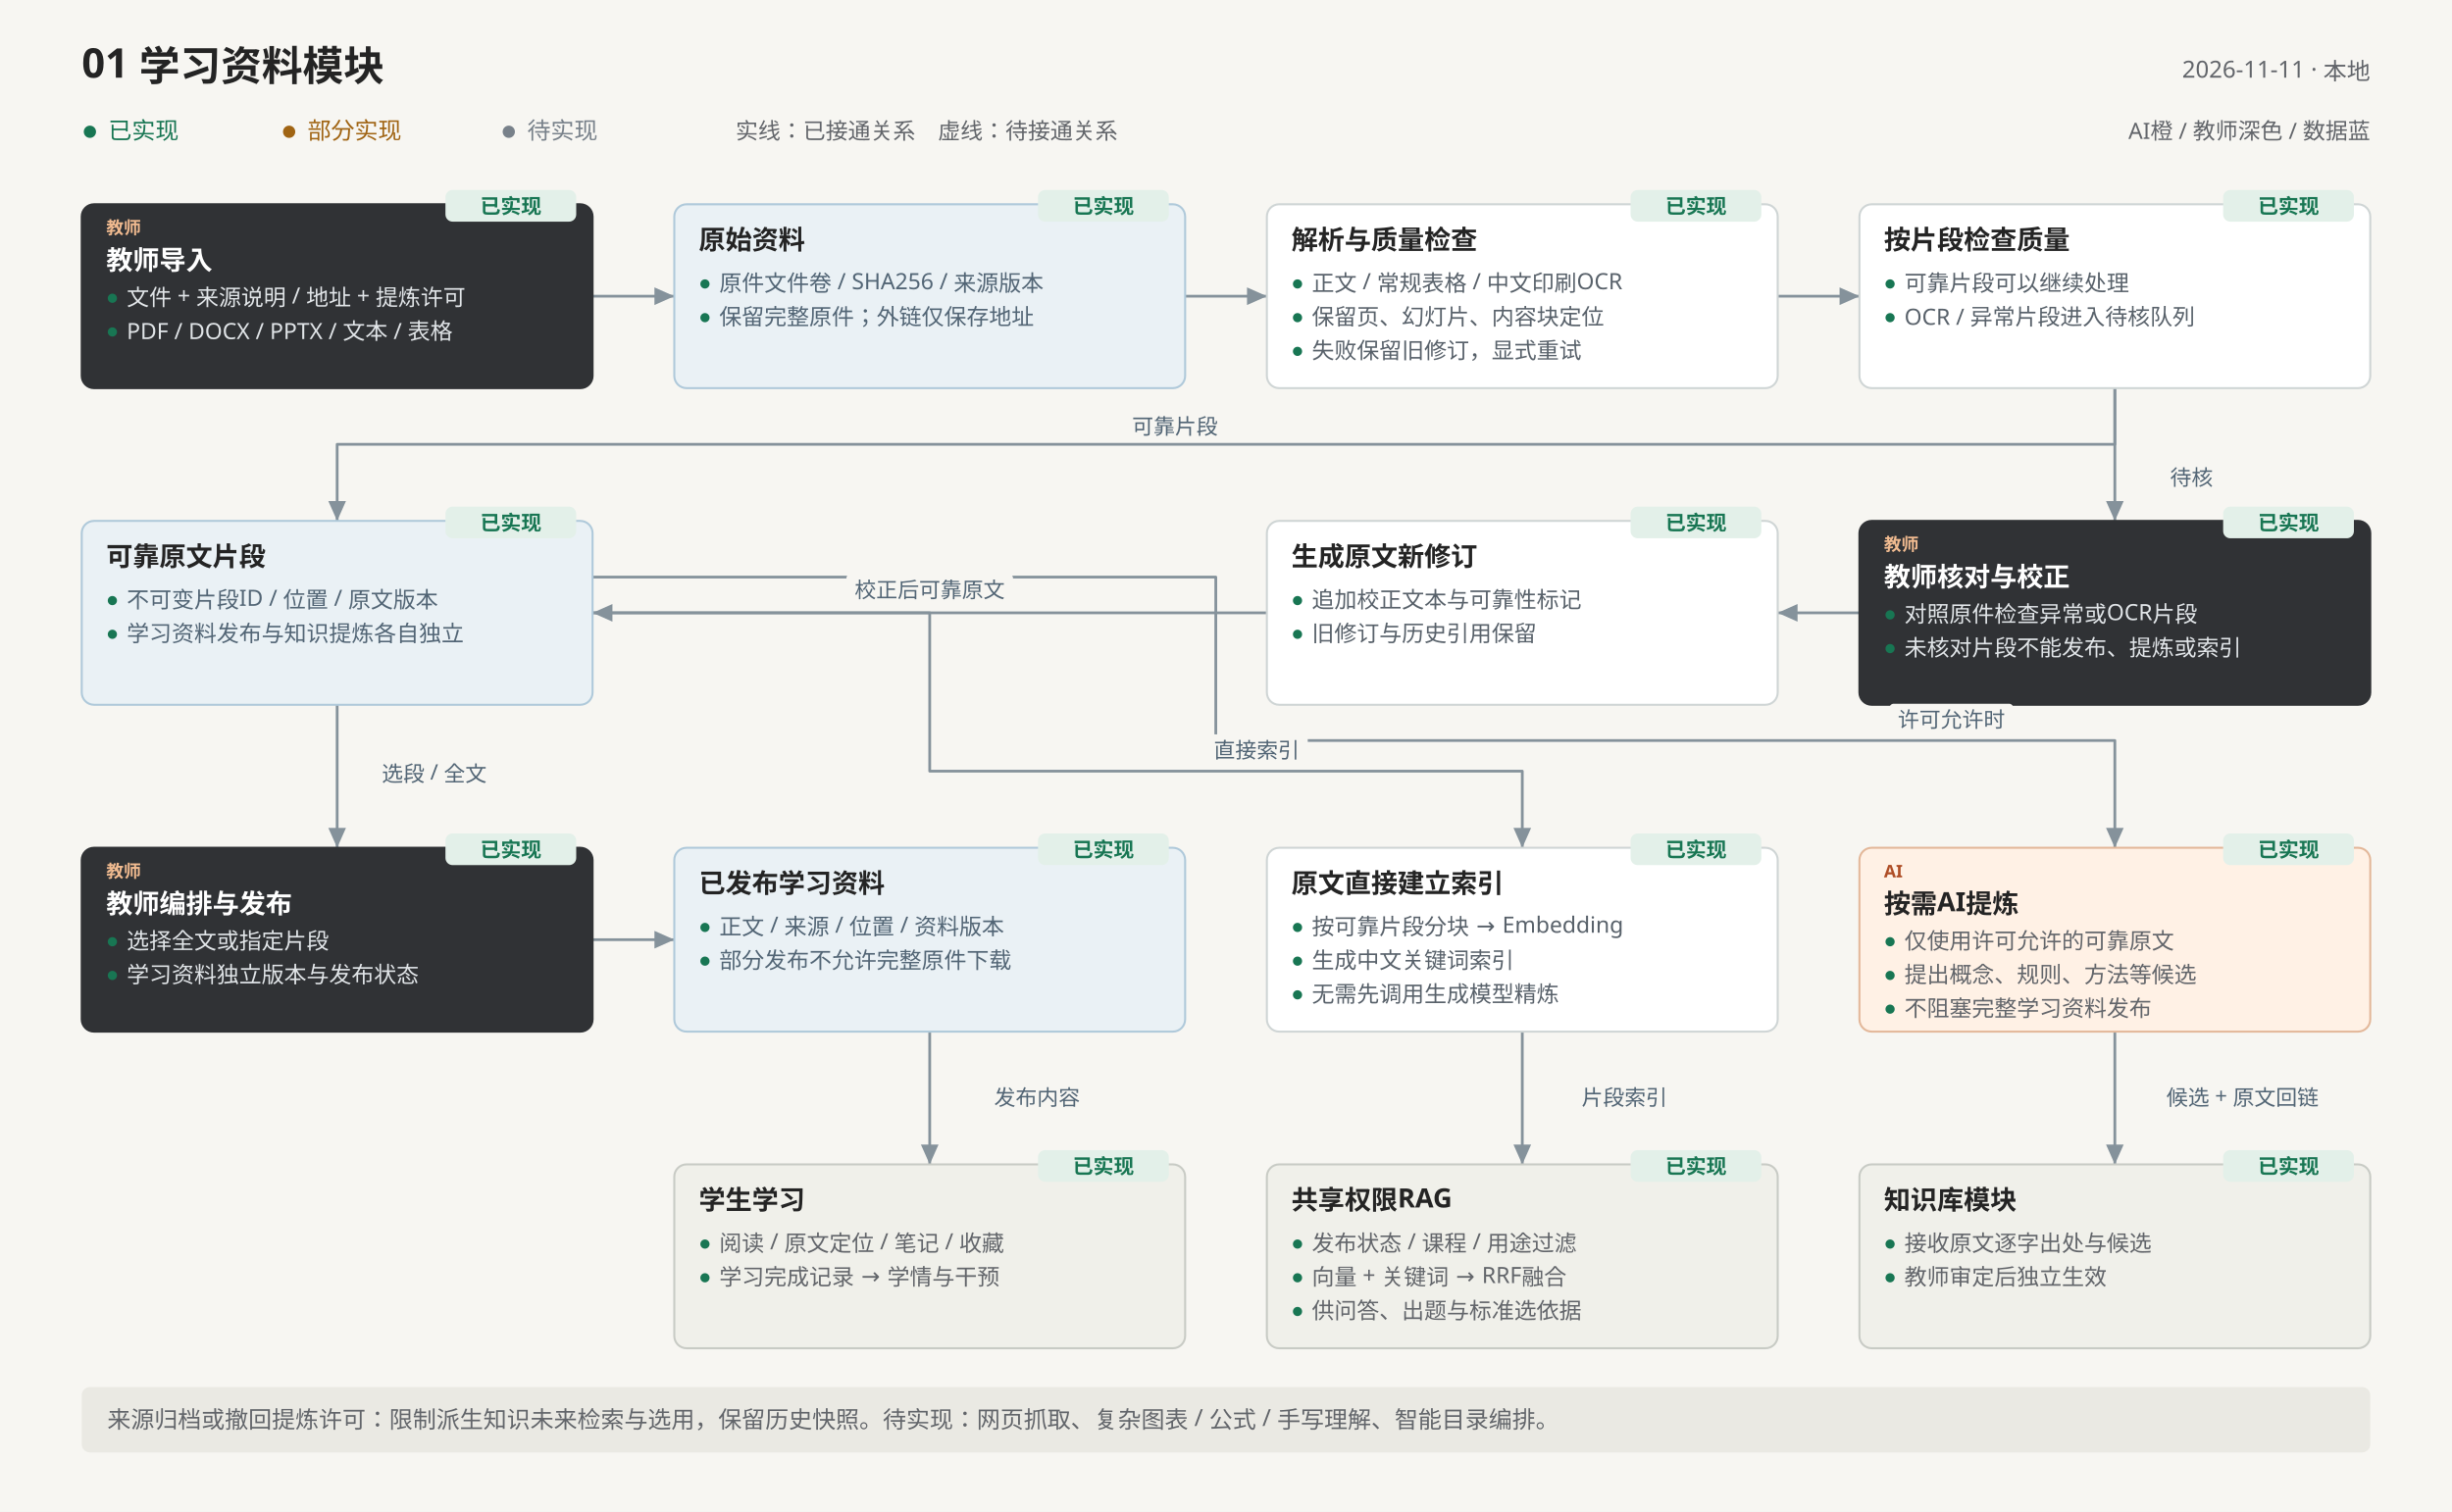
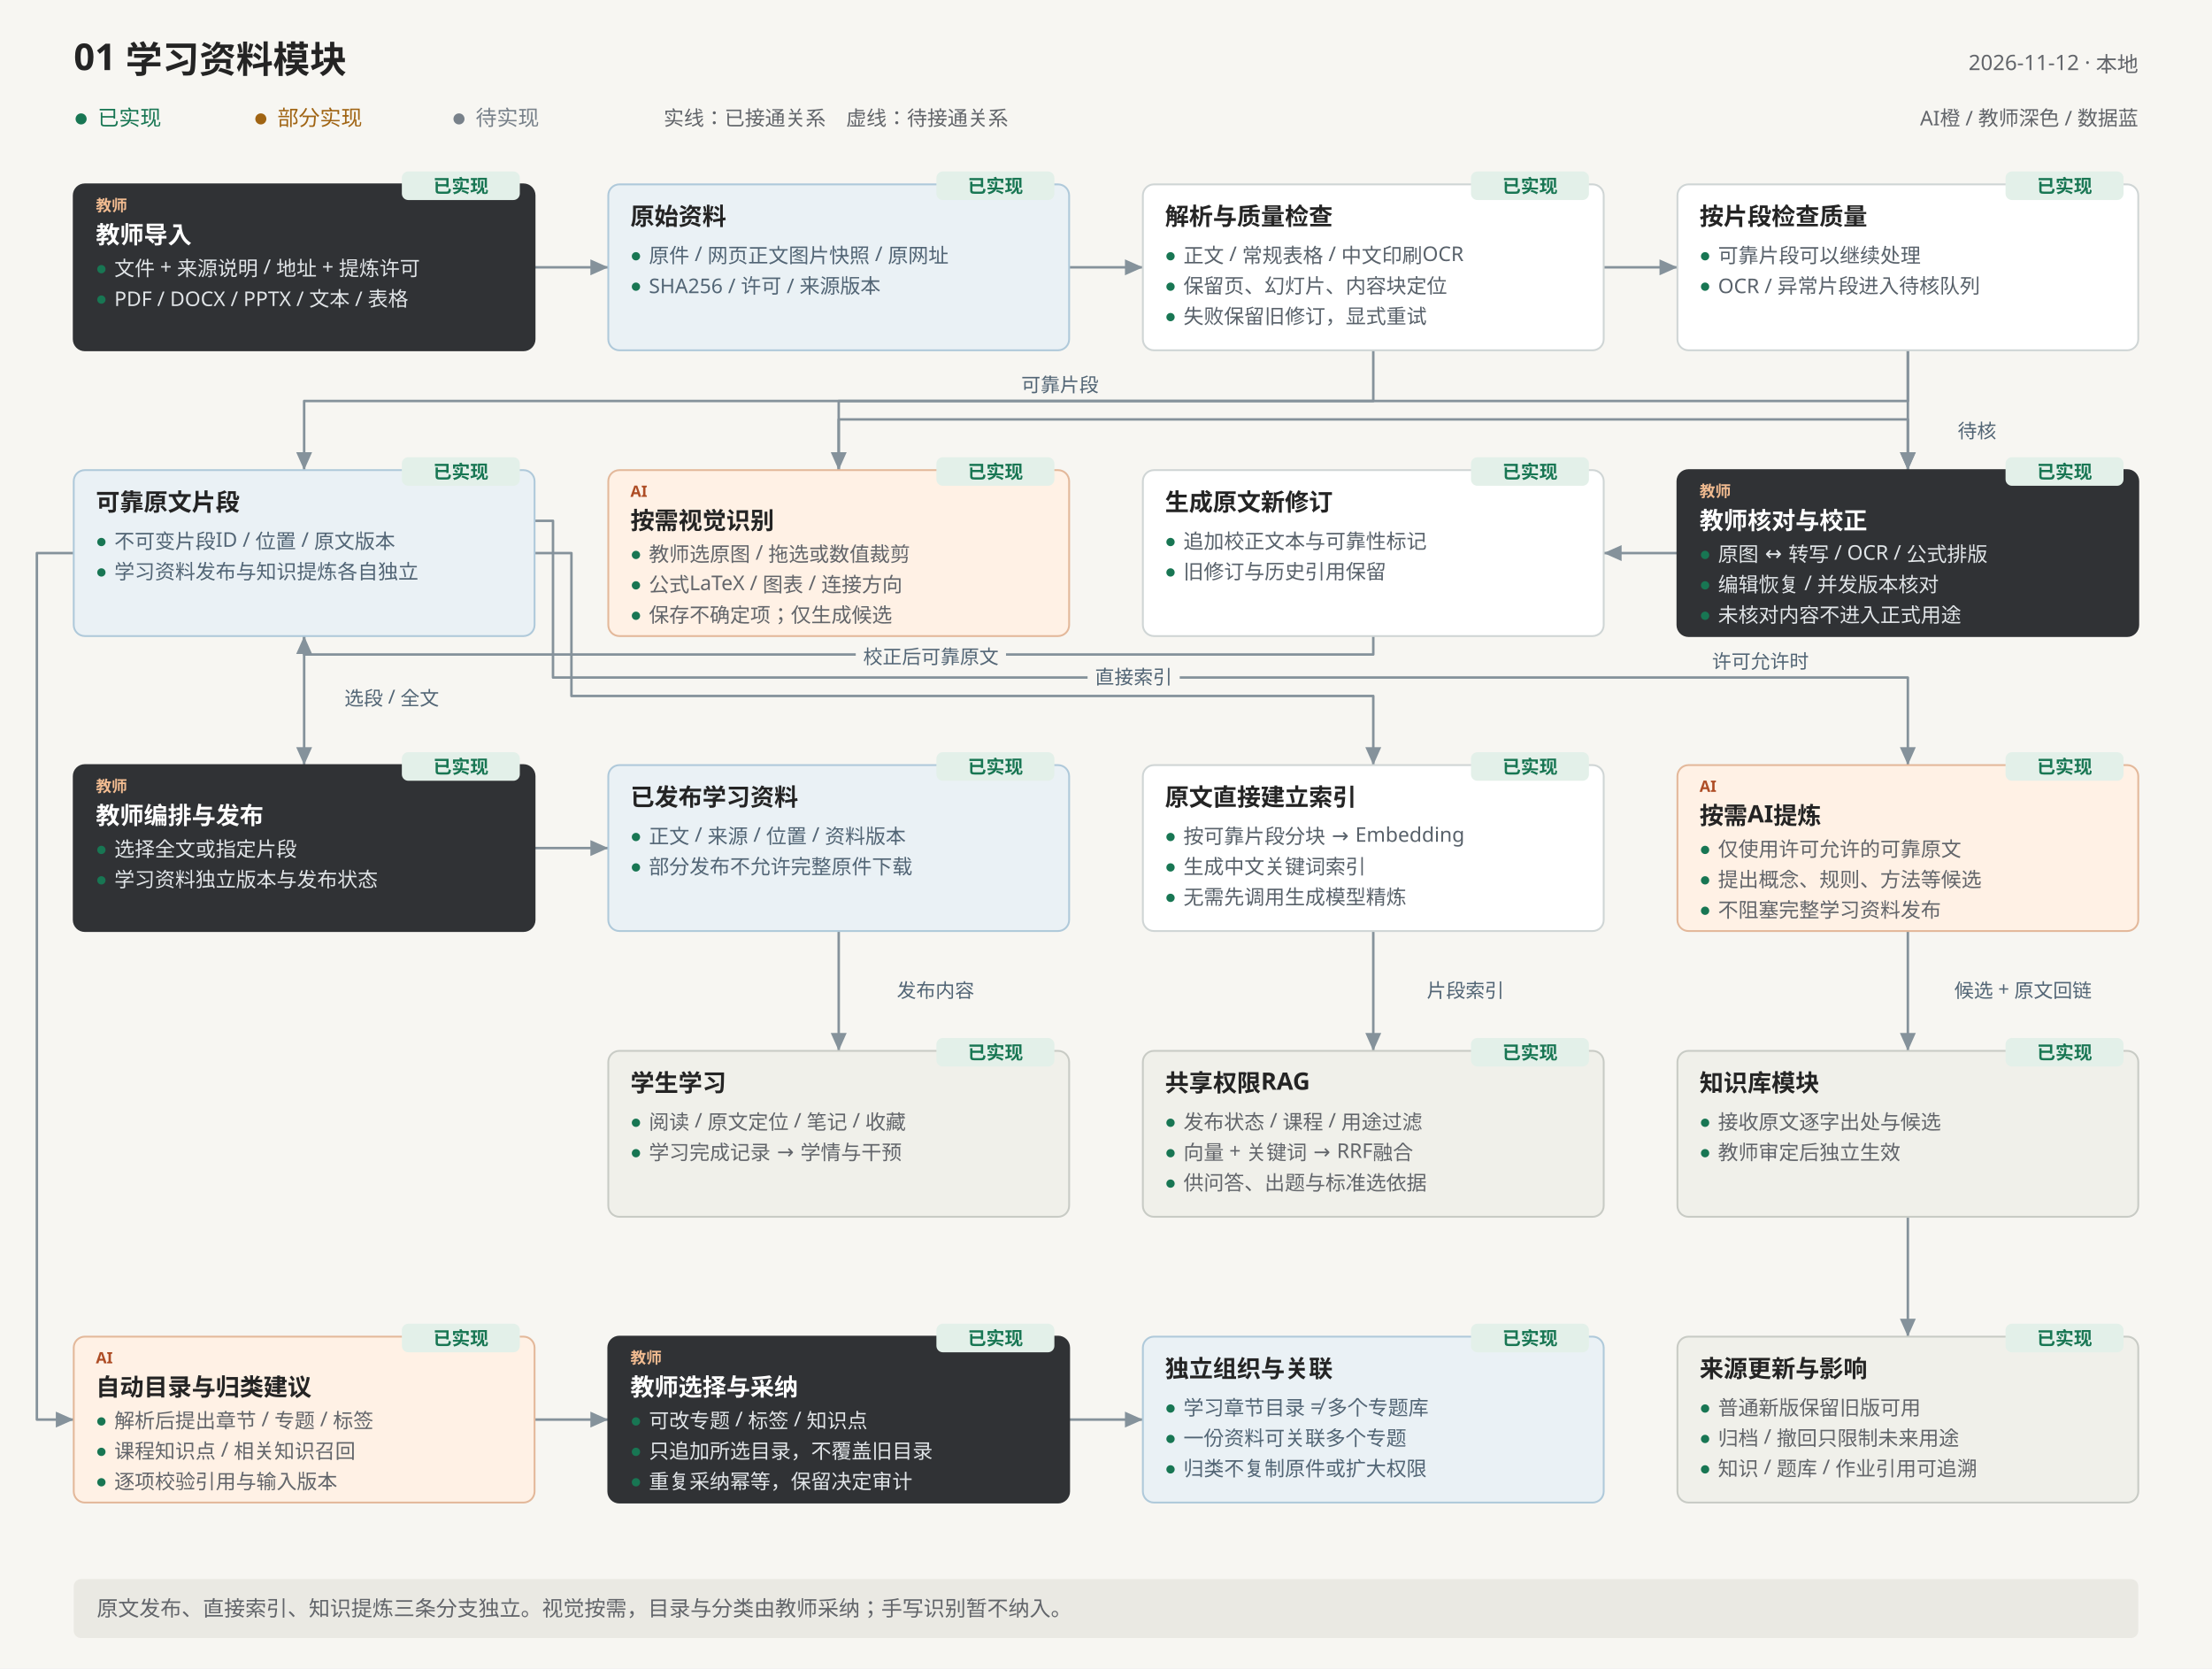
- <svg xmlns="http://www.w3.org/2000/svg" width="2400" height="1480" viewBox="0 0 2400 1480" role="img" aria-label="01  学习资料模块">
+ <svg xmlns="http://www.w3.org/2000/svg" width="2400" height="1810" viewBox="0 0 2400 1810" role="img" aria-label="01  学习资料模块">
  <defs>
    <marker id="01-done" viewBox="0 0 10 10" refX="9" refY="5" markerWidth="8" markerHeight="8" orient="auto-start-reverse">
      <path d="M 0 1 L 9 5 L 0 9 Z" fill="#85929B" />
    </marker>
    <marker id="01-planned" viewBox="0 0 10 10" refX="9" refY="5" markerWidth="8" markerHeight="8" orient="auto-start-reverse">
      <path d="M 0 1 L 9 5 L 0 9 Z" fill="#78818A" />
    </marker>
  </defs>
  <g font-family="Microsoft YaHei, sans-serif">
-     <rect x="0" y="0" width="2400" height="1480" fill="#F7F6F2" stroke="none" rx="0" />
+     <rect x="0" y="0" width="2400" height="1810" fill="#F7F6F2" stroke="none" rx="0" />
    <text x="80" y="76" font-size="40" fill="#242424" font-weight="600">01  学习资料模块</text>
-     <text x="2320" y="76" font-size="23" fill="#62656A" text-anchor="end">2026-11-11 · 本地</text>
+     <text x="2320" y="76" font-size="23" fill="#62656A" text-anchor="end">2026-11-12 · 本地</text>
    <circle cx="88" cy="129" r="6" fill="#187653" />
    <text x="106" y="136" font-size="23" fill="#187653">已实现</text>
    <circle cx="283" cy="129" r="6" fill="#A06413" />
    <text x="301" y="136" font-size="23" fill="#A06413">部分实现</text>
    <circle cx="498" cy="129" r="6" fill="#78818A" />
    <text x="516" y="136" font-size="23" fill="#78818A">待实现</text>
    <text x="720" y="136" font-size="22" fill="#62656A">实线：已接通关系　虚线：待接通关系</text>
    <text x="2320" y="136" font-size="22" fill="#62656A" text-anchor="end">AI橙 / 教师深色 / 数据蓝</text>
    <g class="links">
+       <g class="edge" data-from="parse" data-to="vision" data-status="done">
+         <path d="M 1490 380 L 1490 435 L 910 435 L 910 510" fill="none" stroke="#85929B" stroke-width="2.7" stroke-linejoin="round" marker-end="url(#01-done)" />
+       </g>
+       <g class="edge" data-from="vision" data-to="review" data-status="done">
+         <path d="M 910 510 L 910 455 L 2070 455 L 2070 510" fill="none" stroke="#85929B" stroke-width="2.7" stroke-linejoin="round" marker-end="url(#01-done)" />
+       </g>
+       <g class="edge" data-from="ready" data-to="suggest" data-status="done">
+         <path d="M 80 600 L 40 600 L 40 1540 L 80 1540" fill="none" stroke="#85929B" stroke-width="2.7" stroke-linejoin="round" marker-end="url(#01-done)" />
+       </g>
+       <g class="edge" data-from="suggest" data-to="adopt" data-status="done">
+         <path d="M 580 1540 L 660 1540" fill="none" stroke="#85929B" stroke-width="2.7" stroke-linejoin="round" marker-end="url(#01-done)" />
+       </g>
+       <g class="edge" data-from="adopt" data-to="topics" data-status="done">
+         <path d="M 1160 1540 L 1240 1540" fill="none" stroke="#85929B" stroke-width="2.7" stroke-linejoin="round" marker-end="url(#01-done)" />
+       </g>
+       <g class="edge" data-from="knowledge" data-to="impact" data-status="done">
+         <path d="M 2070 1320 L 2070 1450" fill="none" stroke="#85929B" stroke-width="2.7" stroke-linejoin="round" marker-end="url(#01-done)" />
+       </g>
      <g class="edge" data-from="input" data-to="source" data-status="done">
        <path d="M 580 290 L 660 290" fill="none" stroke="#85929B" stroke-width="2.7" stroke-linejoin="round" marker-end="url(#01-done)" />
      </g>
      <g class="edge" data-from="source" data-to="parse" data-status="done">
        <path d="M 1160 290 L 1240 290" fill="none" stroke="#85929B" stroke-width="2.7" stroke-linejoin="round" marker-end="url(#01-done)" />
      </g>
      <g class="edge" data-from="parse" data-to="gate" data-status="done">
        <path d="M 1740 290 L 1820 290" fill="none" stroke="#85929B" stroke-width="2.7" stroke-linejoin="round" marker-end="url(#01-done)" />
      </g>
      <g class="edge" data-from="gate" data-to="ready" data-status="done">
        <path d="M 2070 380 L 2070 435 L 330 435 L 330 510" fill="none" stroke="#85929B" stroke-width="2.7" stroke-linejoin="round" marker-end="url(#01-done)" />
      </g>
      <g class="edge" data-from="gate" data-to="review" data-status="done">
        <path d="M 2070 380 L 2070 510" fill="none" stroke="#85929B" stroke-width="2.7" stroke-linejoin="round" marker-end="url(#01-done)" />
      </g>
      <g class="edge" data-from="review" data-to="revision" data-status="done">
        <path d="M 1820 600 L 1740 600" fill="none" stroke="#85929B" stroke-width="2.7" stroke-linejoin="round" marker-end="url(#01-done)" />
      </g>
      <g class="edge" data-from="revision" data-to="ready" data-status="done">
-         <path d="M 1240 600 L 580 600" fill="none" stroke="#85929B" stroke-width="2.7" stroke-linejoin="round" marker-end="url(#01-done)" />
+         <path d="M 1490 690 L 1490 710 L 330 710 L 330 690" fill="none" stroke="#85929B" stroke-width="2.7" stroke-linejoin="round" marker-end="url(#01-done)" />
      </g>
      <g class="edge" data-from="ready" data-to="publish" data-status="done">
        <path d="M 330 690 L 330 830" fill="none" stroke="#85929B" stroke-width="2.7" stroke-linejoin="round" marker-end="url(#01-done)" />
      </g>
      <g class="edge" data-from="ready" data-to="index" data-status="done">
-         <path d="M 580 600 L 910 600 L 910 755 L 1490 755 L 1490 830" fill="none" stroke="#85929B" stroke-width="2.7" stroke-linejoin="round" marker-end="url(#01-done)" />
+         <path d="M 580 600 L 620 600 L 620 755 L 1490 755 L 1490 830" fill="none" stroke="#85929B" stroke-width="2.7" stroke-linejoin="round" marker-end="url(#01-done)" />
      </g>
      <g class="edge" data-from="ready" data-to="extract" data-status="done">
-         <path d="M 580 565 L 1190 565 L 1190 725 L 2070 725 L 2070 830" fill="none" stroke="#85929B" stroke-width="2.7" stroke-linejoin="round" marker-end="url(#01-done)" />
+         <path d="M 580 565 L 600 565 L 600 735 L 2070 735 L 2070 830" fill="none" stroke="#85929B" stroke-width="2.7" stroke-linejoin="round" marker-end="url(#01-done)" />
      </g>
      <g class="edge" data-from="publish" data-to="material" data-status="done">
        <path d="M 580 920 L 660 920" fill="none" stroke="#85929B" stroke-width="2.7" stroke-linejoin="round" marker-end="url(#01-done)" />
      </g>
      <g class="edge" data-from="material" data-to="student" data-status="done">
        <path d="M 910 1010 L 910 1140" fill="none" stroke="#85929B" stroke-width="2.7" stroke-linejoin="round" marker-end="url(#01-done)" />
      </g>
      <g class="edge" data-from="index" data-to="rag" data-status="done">
        <path d="M 1490 1010 L 1490 1140" fill="none" stroke="#85929B" stroke-width="2.7" stroke-linejoin="round" marker-end="url(#01-done)" />
      </g>
      <g class="edge" data-from="extract" data-to="knowledge" data-status="done">
        <path d="M 2070 1010 L 2070 1140" fill="none" stroke="#85929B" stroke-width="2.7" stroke-linejoin="round" marker-end="url(#01-done)" />
      </g>
    </g>
    <g class="nodes">
      <g class="node" data-node="input" role="button" tabindex="0" aria-label="教师导入" data-status="done">
        <rect x="80" y="200" width="500" height="180" fill="#303235" stroke="#303235" rx="12" stroke-width="2" />
        <rect x="436" y="186" width="128" height="31" fill="#E3F0E9" stroke="none" rx="7" />
        <text x="500" y="209" font-size="20" fill="#187653" text-anchor="middle" font-weight="600">已实现</text>
        <text x="104" y="229" font-size="17" fill="#F1BB90" font-weight="600">教师</text>
        <text x="104" y="264" font-size="26" fill="#FFFFFF" font-weight="600">教师导入</text>
        <circle cx="110" cy="292" r="4.5" fill="#187653" data-item-status="done" />
        <text x="124" y="299" font-size="22" fill="#E1E5E8">文件 + 来源说明 / 地址 + 提炼许可</text>
        <circle cx="110" cy="325" r="4.5" fill="#187653" data-item-status="done" />
        <text x="124" y="332" font-size="22" fill="#E1E5E8">PDF / DOCX / PPTX / 文本 / 表格</text>
      </g>
      <g class="node" data-node="source" role="button" tabindex="0" aria-label="原始资料" data-status="done">
        <rect x="660" y="200" width="500" height="180" fill="#EAF1F5" stroke="#AFC9DA" rx="12" stroke-width="2" />
        <rect x="1016" y="186" width="128" height="31" fill="#E3F0E9" stroke="none" rx="7" />
        <text x="1080" y="209" font-size="20" fill="#187653" text-anchor="middle" font-weight="600">已实现</text>
        <text x="684" y="244" font-size="26" fill="#242424" font-weight="600">原始资料</text>
        <circle cx="690" cy="278" r="4.5" fill="#187653" data-item-status="done" />
-         <text x="704" y="285" font-size="22" fill="#526575">原件文件卷 / SHA256 / 来源版本</text>
+         <text x="704" y="285" font-size="22" fill="#526575">原件 / 网页正文图片快照 / 原网址</text>
        <circle cx="690" cy="311" r="4.5" fill="#187653" data-item-status="done" />
-         <text x="704" y="318" font-size="22" fill="#526575">保留完整原件；外链仅保存地址</text>
+         <text x="704" y="318" font-size="22" fill="#526575">SHA256 / 许可 / 来源版本</text>
      </g>
      <g class="node" data-node="parse" role="button" tabindex="0" aria-label="解析与质量检查" data-status="done">
        <rect x="1240" y="200" width="500" height="180" fill="#FFFFFF" stroke="#CFD5D5" rx="12" stroke-width="2" />
        <rect x="1596" y="186" width="128" height="31" fill="#E3F0E9" stroke="none" rx="7" />
        <text x="1660" y="209" font-size="20" fill="#187653" text-anchor="middle" font-weight="600">已实现</text>
        <text x="1264" y="244" font-size="26" fill="#242424" font-weight="600">解析与质量检查</text>
        <circle cx="1270" cy="278" r="4.5" fill="#187653" data-item-status="done" />
        <text x="1284" y="285" font-size="22" fill="#58616A">正文 / 常规表格 / 中文印刷OCR</text>
        <circle cx="1270" cy="311" r="4.5" fill="#187653" data-item-status="done" />
        <text x="1284" y="318" font-size="22" fill="#58616A">保留页、幻灯片、内容块定位</text>
        <circle cx="1270" cy="344" r="4.5" fill="#187653" data-item-status="done" />
        <text x="1284" y="351" font-size="22" fill="#58616A">失败保留旧修订，显式重试</text>
      </g>
      <g class="node" data-node="gate" role="button" tabindex="0" aria-label="按片段检查质量" data-status="done">
        <rect x="1820" y="200" width="500" height="180" fill="#FFFFFF" stroke="#CFD5D5" rx="12" stroke-width="2" />
        <rect x="2176" y="186" width="128" height="31" fill="#E3F0E9" stroke="none" rx="7" />
        <text x="2240" y="209" font-size="20" fill="#187653" text-anchor="middle" font-weight="600">已实现</text>
        <text x="1844" y="244" font-size="26" fill="#242424" font-weight="600">按片段检查质量</text>
        <circle cx="1850" cy="278" r="4.5" fill="#187653" data-item-status="done" />
        <text x="1864" y="285" font-size="22" fill="#58616A">可靠片段可以继续处理</text>
        <circle cx="1850" cy="311" r="4.5" fill="#187653" data-item-status="done" />
        <text x="1864" y="318" font-size="22" fill="#58616A">OCR / 异常片段进入待核队列</text>
      </g>
      <g class="node" data-node="ready" role="button" tabindex="0" aria-label="可靠原文片段" data-status="done">
        <rect x="80" y="510" width="500" height="180" fill="#EAF1F5" stroke="#AFC9DA" rx="12" stroke-width="2" />
        <rect x="436" y="496" width="128" height="31" fill="#E3F0E9" stroke="none" rx="7" />
        <text x="500" y="519" font-size="20" fill="#187653" text-anchor="middle" font-weight="600">已实现</text>
        <text x="104" y="554" font-size="26" fill="#242424" font-weight="600">可靠原文片段</text>
        <circle cx="110" cy="588" r="4.5" fill="#187653" data-item-status="done" />
        <text x="124" y="595" font-size="22" fill="#526575">不可变片段ID / 位置 / 原文版本</text>
        <circle cx="110" cy="621" r="4.5" fill="#187653" data-item-status="done" />
        <text x="124" y="628" font-size="22" fill="#526575">学习资料发布与知识提炼各自独立</text>
      </g>
+       <g class="node" data-node="vision" role="button" tabindex="0" aria-label="按需视觉识别" data-status="done">
+         <rect x="660" y="510" width="500" height="180" fill="#FFF1E5" stroke="#E3B89A" rx="12" stroke-width="2" />
+         <rect x="1016" y="496" width="128" height="31" fill="#E3F0E9" stroke="none" rx="7" />
+         <text x="1080" y="519" font-size="20" fill="#187653" text-anchor="middle" font-weight="600">已实现</text>
+         <text x="684" y="539" font-size="17" fill="#AE4D25" font-weight="600">AI</text>
+         <text x="684" y="574" font-size="26" fill="#242424" font-weight="600">按需视觉识别</text>
+         <circle cx="690" cy="602" r="4.5" fill="#187653" data-item-status="done" />
+         <text x="704" y="609" font-size="22" fill="#62656A">教师选原图 / 拖选或数值裁剪</text>
+         <circle cx="690" cy="635" r="4.5" fill="#187653" data-item-status="done" />
+         <text x="704" y="642" font-size="22" fill="#62656A">公式LaTeX / 图表 / 连接方向</text>
+         <circle cx="690" cy="668" r="4.5" fill="#187653" data-item-status="done" />
+         <text x="704" y="675" font-size="22" fill="#62656A">保存不确定项；仅生成候选</text>
+       </g>
      <g class="node" data-node="revision" role="button" tabindex="0" aria-label="生成原文新修订" data-status="done">
        <rect x="1240" y="510" width="500" height="180" fill="#FFFFFF" stroke="#CFD5D5" rx="12" stroke-width="2" />
        <rect x="1596" y="496" width="128" height="31" fill="#E3F0E9" stroke="none" rx="7" />
        <text x="1660" y="519" font-size="20" fill="#187653" text-anchor="middle" font-weight="600">已实现</text>
        <text x="1264" y="554" font-size="26" fill="#242424" font-weight="600">生成原文新修订</text>
        <circle cx="1270" cy="588" r="4.5" fill="#187653" data-item-status="done" />
        <text x="1284" y="595" font-size="22" fill="#58616A">追加校正文本与可靠性标记</text>
        <circle cx="1270" cy="621" r="4.5" fill="#187653" data-item-status="done" />
        <text x="1284" y="628" font-size="22" fill="#58616A">旧修订与历史引用保留</text>
      </g>
      <g class="node" data-node="review" role="button" tabindex="0" aria-label="教师核对与校正" data-status="done">
        <rect x="1820" y="510" width="500" height="180" fill="#303235" stroke="#303235" rx="12" stroke-width="2" />
        <rect x="2176" y="496" width="128" height="31" fill="#E3F0E9" stroke="none" rx="7" />
        <text x="2240" y="519" font-size="20" fill="#187653" text-anchor="middle" font-weight="600">已实现</text>
        <text x="1844" y="539" font-size="17" fill="#F1BB90" font-weight="600">教师</text>
        <text x="1844" y="574" font-size="26" fill="#FFFFFF" font-weight="600">教师核对与校正</text>
        <circle cx="1850" cy="602" r="4.5" fill="#187653" data-item-status="done" />
-         <text x="1864" y="609" font-size="22" fill="#E1E5E8">对照原件检查异常或OCR片段</text>
+         <text x="1864" y="609" font-size="22" fill="#E1E5E8">原图 ↔ 转写 / OCR / 公式排版</text>
        <circle cx="1850" cy="635" r="4.5" fill="#187653" data-item-status="done" />
-         <text x="1864" y="642" font-size="22" fill="#E1E5E8">未核对片段不能发布、提炼或索引</text>
+         <text x="1864" y="642" font-size="22" fill="#E1E5E8">编辑恢复 / 并发版本核对</text>
+         <circle cx="1850" cy="668" r="4.5" fill="#187653" data-item-status="done" />
+         <text x="1864" y="675" font-size="22" fill="#E1E5E8">未核对内容不进入正式用途</text>
      </g>
      <g class="node" data-node="publish" role="button" tabindex="0" aria-label="教师编排与发布" data-status="done">
        <rect x="80" y="830" width="500" height="180" fill="#303235" stroke="#303235" rx="12" stroke-width="2" />
        <rect x="436" y="816" width="128" height="31" fill="#E3F0E9" stroke="none" rx="7" />
        <text x="500" y="839" font-size="20" fill="#187653" text-anchor="middle" font-weight="600">已实现</text>
        <text x="104" y="859" font-size="17" fill="#F1BB90" font-weight="600">教师</text>
        <text x="104" y="894" font-size="26" fill="#FFFFFF" font-weight="600">教师编排与发布</text>
        <circle cx="110" cy="922" r="4.5" fill="#187653" data-item-status="done" />
        <text x="124" y="929" font-size="22" fill="#E1E5E8">选择全文或指定片段</text>
        <circle cx="110" cy="955" r="4.5" fill="#187653" data-item-status="done" />
        <text x="124" y="962" font-size="22" fill="#E1E5E8">学习资料独立版本与发布状态</text>
      </g>
      <g class="node" data-node="material" role="button" tabindex="0" aria-label="已发布学习资料" data-status="done">
        <rect x="660" y="830" width="500" height="180" fill="#EAF1F5" stroke="#AFC9DA" rx="12" stroke-width="2" />
        <rect x="1016" y="816" width="128" height="31" fill="#E3F0E9" stroke="none" rx="7" />
        <text x="1080" y="839" font-size="20" fill="#187653" text-anchor="middle" font-weight="600">已实现</text>
        <text x="684" y="874" font-size="26" fill="#242424" font-weight="600">已发布学习资料</text>
        <circle cx="690" cy="908" r="4.5" fill="#187653" data-item-status="done" />
        <text x="704" y="915" font-size="22" fill="#526575">正文 / 来源 / 位置 / 资料版本</text>
        <circle cx="690" cy="941" r="4.5" fill="#187653" data-item-status="done" />
        <text x="704" y="948" font-size="22" fill="#526575">部分发布不允许完整原件下载</text>
      </g>
      <g class="node" data-node="index" role="button" tabindex="0" aria-label="原文直接建立索引" data-status="done">
        <rect x="1240" y="830" width="500" height="180" fill="#FFFFFF" stroke="#CFD5D5" rx="12" stroke-width="2" />
        <rect x="1596" y="816" width="128" height="31" fill="#E3F0E9" stroke="none" rx="7" />
        <text x="1660" y="839" font-size="20" fill="#187653" text-anchor="middle" font-weight="600">已实现</text>
        <text x="1264" y="874" font-size="26" fill="#242424" font-weight="600">原文直接建立索引</text>
        <circle cx="1270" cy="908" r="4.5" fill="#187653" data-item-status="done" />
        <text x="1284" y="915" font-size="22" fill="#58616A">按可靠片段分块 → Embedding</text>
        <circle cx="1270" cy="941" r="4.5" fill="#187653" data-item-status="done" />
        <text x="1284" y="948" font-size="22" fill="#58616A">生成中文关键词索引</text>
        <circle cx="1270" cy="974" r="4.5" fill="#187653" data-item-status="done" />
        <text x="1284" y="981" font-size="22" fill="#58616A">无需先调用生成模型精炼</text>
      </g>
      <g class="node" data-node="extract" role="button" tabindex="0" aria-label="按需AI提炼" data-status="done">
        <rect x="1820" y="830" width="500" height="180" fill="#FFF1E5" stroke="#E3B89A" rx="12" stroke-width="2" />
        <rect x="2176" y="816" width="128" height="31" fill="#E3F0E9" stroke="none" rx="7" />
        <text x="2240" y="839" font-size="20" fill="#187653" text-anchor="middle" font-weight="600">已实现</text>
        <text x="1844" y="859" font-size="17" fill="#AE4D25" font-weight="600">AI</text>
        <text x="1844" y="894" font-size="26" fill="#242424" font-weight="600">按需AI提炼</text>
        <circle cx="1850" cy="922" r="4.5" fill="#187653" data-item-status="done" />
        <text x="1864" y="929" font-size="22" fill="#62656A">仅使用许可允许的可靠原文</text>
        <circle cx="1850" cy="955" r="4.5" fill="#187653" data-item-status="done" />
        <text x="1864" y="962" font-size="22" fill="#62656A">提出概念、规则、方法等候选</text>
        <circle cx="1850" cy="988" r="4.5" fill="#187653" data-item-status="done" />
        <text x="1864" y="995" font-size="22" fill="#62656A">不阻塞完整学习资料发布</text>
      </g>
      <g class="node" data-node="student" role="button" tabindex="0" aria-label="学生学习" data-status="done">
        <rect x="660" y="1140" width="500" height="180" fill="#F0F0EA" stroke="#C8CBC5" rx="12" stroke-width="2" />
        <rect x="1016" y="1126" width="128" height="31" fill="#E3F0E9" stroke="none" rx="7" />
        <text x="1080" y="1149" font-size="20" fill="#187653" text-anchor="middle" font-weight="600">已实现</text>
        <text x="684" y="1184" font-size="26" fill="#242424" font-weight="600">学生学习</text>
        <circle cx="690" cy="1218" r="4.5" fill="#187653" data-item-status="done" />
        <text x="704" y="1225" font-size="22" fill="#62656A">阅读 / 原文定位 / 笔记 / 收藏</text>
        <circle cx="690" cy="1251" r="4.5" fill="#187653" data-item-status="done" />
        <text x="704" y="1258" font-size="22" fill="#62656A">学习完成记录 → 学情与干预</text>
      </g>
      <g class="node" data-node="rag" role="button" tabindex="0" aria-label="共享权限RAG" data-status="done">
        <rect x="1240" y="1140" width="500" height="180" fill="#F0F0EA" stroke="#C8CBC5" rx="12" stroke-width="2" />
        <rect x="1596" y="1126" width="128" height="31" fill="#E3F0E9" stroke="none" rx="7" />
        <text x="1660" y="1149" font-size="20" fill="#187653" text-anchor="middle" font-weight="600">已实现</text>
        <text x="1264" y="1184" font-size="26" fill="#242424" font-weight="600">共享权限RAG</text>
        <circle cx="1270" cy="1218" r="4.5" fill="#187653" data-item-status="done" />
        <text x="1284" y="1225" font-size="22" fill="#62656A">发布状态 / 课程 / 用途过滤</text>
        <circle cx="1270" cy="1251" r="4.5" fill="#187653" data-item-status="done" />
        <text x="1284" y="1258" font-size="22" fill="#62656A">向量 + 关键词 → RRF融合</text>
        <circle cx="1270" cy="1284" r="4.5" fill="#187653" data-item-status="done" />
        <text x="1284" y="1291" font-size="22" fill="#62656A">供问答、出题与标准选依据</text>
      </g>
      <g class="node" data-node="knowledge" role="button" tabindex="0" aria-label="知识库模块" data-status="done">
        <rect x="1820" y="1140" width="500" height="180" fill="#F0F0EA" stroke="#C8CBC5" rx="12" stroke-width="2" />
        <rect x="2176" y="1126" width="128" height="31" fill="#E3F0E9" stroke="none" rx="7" />
        <text x="2240" y="1149" font-size="20" fill="#187653" text-anchor="middle" font-weight="600">已实现</text>
        <text x="1844" y="1184" font-size="26" fill="#242424" font-weight="600">知识库模块</text>
        <circle cx="1850" cy="1218" r="4.5" fill="#187653" data-item-status="done" />
        <text x="1864" y="1225" font-size="22" fill="#62656A">接收原文逐字出处与候选</text>
        <circle cx="1850" cy="1251" r="4.5" fill="#187653" data-item-status="done" />
        <text x="1864" y="1258" font-size="22" fill="#62656A">教师审定后独立生效</text>
      </g>
+       <g class="node" data-node="suggest" role="button" tabindex="0" aria-label="自动目录与归类建议" data-status="done">
+         <rect x="80" y="1450" width="500" height="180" fill="#FFF1E5" stroke="#E3B89A" rx="12" stroke-width="2" />
+         <rect x="436" y="1436" width="128" height="31" fill="#E3F0E9" stroke="none" rx="7" />
+         <text x="500" y="1459" font-size="20" fill="#187653" text-anchor="middle" font-weight="600">已实现</text>
+         <text x="104" y="1479" font-size="17" fill="#AE4D25" font-weight="600">AI</text>
+         <text x="104" y="1514" font-size="26" fill="#242424" font-weight="600">自动目录与归类建议</text>
+         <circle cx="110" cy="1542" r="4.5" fill="#187653" data-item-status="done" />
+         <text x="124" y="1549" font-size="22" fill="#62656A">解析后提出章节 / 专题 / 标签</text>
+         <circle cx="110" cy="1575" r="4.5" fill="#187653" data-item-status="done" />
+         <text x="124" y="1582" font-size="22" fill="#62656A">课程知识点 / 相关知识召回</text>
+         <circle cx="110" cy="1608" r="4.5" fill="#187653" data-item-status="done" />
+         <text x="124" y="1615" font-size="22" fill="#62656A">逐项校验引用与输入版本</text>
+       </g>
+       <g class="node" data-node="adopt" role="button" tabindex="0" aria-label="教师选择与采纳" data-status="done">
+         <rect x="660" y="1450" width="500" height="180" fill="#303235" stroke="#303235" rx="12" stroke-width="2" />
+         <rect x="1016" y="1436" width="128" height="31" fill="#E3F0E9" stroke="none" rx="7" />
+         <text x="1080" y="1459" font-size="20" fill="#187653" text-anchor="middle" font-weight="600">已实现</text>
+         <text x="684" y="1479" font-size="17" fill="#F1BB90" font-weight="600">教师</text>
+         <text x="684" y="1514" font-size="26" fill="#FFFFFF" font-weight="600">教师选择与采纳</text>
+         <circle cx="690" cy="1542" r="4.5" fill="#187653" data-item-status="done" />
+         <text x="704" y="1549" font-size="22" fill="#E1E5E8">可改专题 / 标签 / 知识点</text>
+         <circle cx="690" cy="1575" r="4.5" fill="#187653" data-item-status="done" />
+         <text x="704" y="1582" font-size="22" fill="#E1E5E8">只追加所选目录，不覆盖旧目录</text>
+         <circle cx="690" cy="1608" r="4.5" fill="#187653" data-item-status="done" />
+         <text x="704" y="1615" font-size="22" fill="#E1E5E8">重复采纳幂等，保留决定审计</text>
+       </g>
+       <g class="node" data-node="topics" role="button" tabindex="0" aria-label="独立组织与关联" data-status="done">
+         <rect x="1240" y="1450" width="500" height="180" fill="#EAF1F5" stroke="#AFC9DA" rx="12" stroke-width="2" />
+         <rect x="1596" y="1436" width="128" height="31" fill="#E3F0E9" stroke="none" rx="7" />
+         <text x="1660" y="1459" font-size="20" fill="#187653" text-anchor="middle" font-weight="600">已实现</text>
+         <text x="1264" y="1494" font-size="26" fill="#242424" font-weight="600">独立组织与关联</text>
+         <circle cx="1270" cy="1528" r="4.5" fill="#187653" data-item-status="done" />
+         <text x="1284" y="1535" font-size="22" fill="#526575">学习章节目录 ≠ 多个专题库</text>
+         <circle cx="1270" cy="1561" r="4.5" fill="#187653" data-item-status="done" />
+         <text x="1284" y="1568" font-size="22" fill="#526575">一份资料可关联多个专题</text>
+         <circle cx="1270" cy="1594" r="4.5" fill="#187653" data-item-status="done" />
+         <text x="1284" y="1601" font-size="22" fill="#526575">归类不复制原件或扩大权限</text>
+       </g>
+       <g class="node" data-node="impact" role="button" tabindex="0" aria-label="来源更新与影响" data-status="done">
+         <rect x="1820" y="1450" width="500" height="180" fill="#F0F0EA" stroke="#C8CBC5" rx="12" stroke-width="2" />
+         <rect x="2176" y="1436" width="128" height="31" fill="#E3F0E9" stroke="none" rx="7" />
+         <text x="2240" y="1459" font-size="20" fill="#187653" text-anchor="middle" font-weight="600">已实现</text>
+         <text x="1844" y="1494" font-size="26" fill="#242424" font-weight="600">来源更新与影响</text>
+         <circle cx="1850" cy="1528" r="4.5" fill="#187653" data-item-status="done" />
+         <text x="1864" y="1535" font-size="22" fill="#62656A">普通新版保留旧版可用</text>
+         <circle cx="1850" cy="1561" r="4.5" fill="#187653" data-item-status="done" />
+         <text x="1864" y="1568" font-size="22" fill="#62656A">归档 / 撤回只限制未来用途</text>
+         <circle cx="1850" cy="1594" r="4.5" fill="#187653" data-item-status="done" />
+         <text x="1864" y="1601" font-size="22" fill="#62656A">知识 / 题库 / 作业引用可追溯</text>
+       </g>
    </g>
    <g class="labels">
      <g class="edge-label" data-from="gate" data-to="ready" data-status="done">
        <rect x="1100.0" y="402" width="100.0" height="30" fill="#F7F6F2" stroke="none" rx="4" />
        <text x="1150" y="425" font-size="21" fill="#526575" text-anchor="middle">可靠片段</text>
      </g>
      <g class="edge-label" data-from="gate" data-to="review" data-status="done">
        <rect x="2116.0" y="452" width="58.0" height="30" fill="#F7F6F2" stroke="none" rx="4" />
        <text x="2145" y="475" font-size="21" fill="#526575" text-anchor="middle">待核</text>
      </g>
      <g class="edge-label" data-from="revision" data-to="ready" data-status="done">
-         <rect x="828.5" y="562" width="163.0" height="30" fill="#F7F6F2" stroke="none" rx="4" />
-         <text x="910" y="585" font-size="21" fill="#526575" text-anchor="middle">校正后可靠原文</text>
+         <rect x="928.5" y="697" width="163.0" height="30" fill="#F7F6F2" stroke="none" rx="4" />
+         <text x="1010" y="720" font-size="21" fill="#526575" text-anchor="middle">校正后可靠原文</text>
      </g>
      <g class="edge-label" data-from="ready" data-to="publish" data-status="done">
        <rect x="364.5" y="742" width="121.0" height="30" fill="#F7F6F2" stroke="none" rx="4" />
        <text x="425" y="765" font-size="21" fill="#526575" text-anchor="middle">选段 / 全文</text>
      </g>
      <g class="edge-label" data-from="ready" data-to="index" data-status="done">
        <rect x="1180.0" y="719" width="100.0" height="30" fill="#F7F6F2" stroke="none" rx="4" />
        <text x="1230" y="742" font-size="21" fill="#526575" text-anchor="middle">直接索引</text>
      </g>
      <g class="edge-label" data-from="ready" data-to="extract" data-status="done">
-         <rect x="1849.5" y="689" width="121.0" height="30" fill="#F7F6F2" stroke="none" rx="4" />
-         <text x="1910" y="712" font-size="21" fill="#526575" text-anchor="middle">许可允许时</text>
+         <rect x="1849.5" y="702" width="121.0" height="30" fill="#F7F6F2" stroke="none" rx="4" />
+         <text x="1910" y="725" font-size="21" fill="#526575" text-anchor="middle">许可允许时</text>
      </g>
      <g class="edge-label" data-from="material" data-to="student" data-status="done">
        <rect x="965.0" y="1059" width="100.0" height="30" fill="#F7F6F2" stroke="none" rx="4" />
        <text x="1015" y="1082" font-size="21" fill="#526575" text-anchor="middle">发布内容</text>
      </g>
      <g class="edge-label" data-from="index" data-to="rag" data-status="done">
        <rect x="1540.0" y="1059" width="100.0" height="30" fill="#F7F6F2" stroke="none" rx="4" />
        <text x="1590" y="1082" font-size="21" fill="#526575" text-anchor="middle">片段索引</text>
      </g>
      <g class="edge-label" data-from="extract" data-to="knowledge" data-status="done">
        <rect x="2110.0" y="1059" width="170.0" height="30" fill="#F7F6F2" stroke="none" rx="4" />
        <text x="2195" y="1082" font-size="21" fill="#526575" text-anchor="middle">候选 + 原文回链</text>
      </g>
    </g>
-     <rect x="80" y="1358" width="2240" height="64" fill="#EAE9E3" stroke="none" rx="8" />
-     <text x="105" y="1398" font-size="23" fill="#62656A">来源归档或撤回提炼许可：限制派生知识未来检索与选用，保留历史快照。待实现：网页抓取、复杂图表 / 公式 / 手写理解、智能目录编排。</text>
+     <rect x="80" y="1713" width="2240" height="64" fill="#EAE9E3" stroke="none" rx="8" />
+     <text x="105" y="1753" font-size="23" fill="#62656A">原文发布、直接索引、知识提炼三条分支独立。视觉按需，目录与分类由教师采纳；手写识别暂不纳入。</text>
  </g>
</svg>
